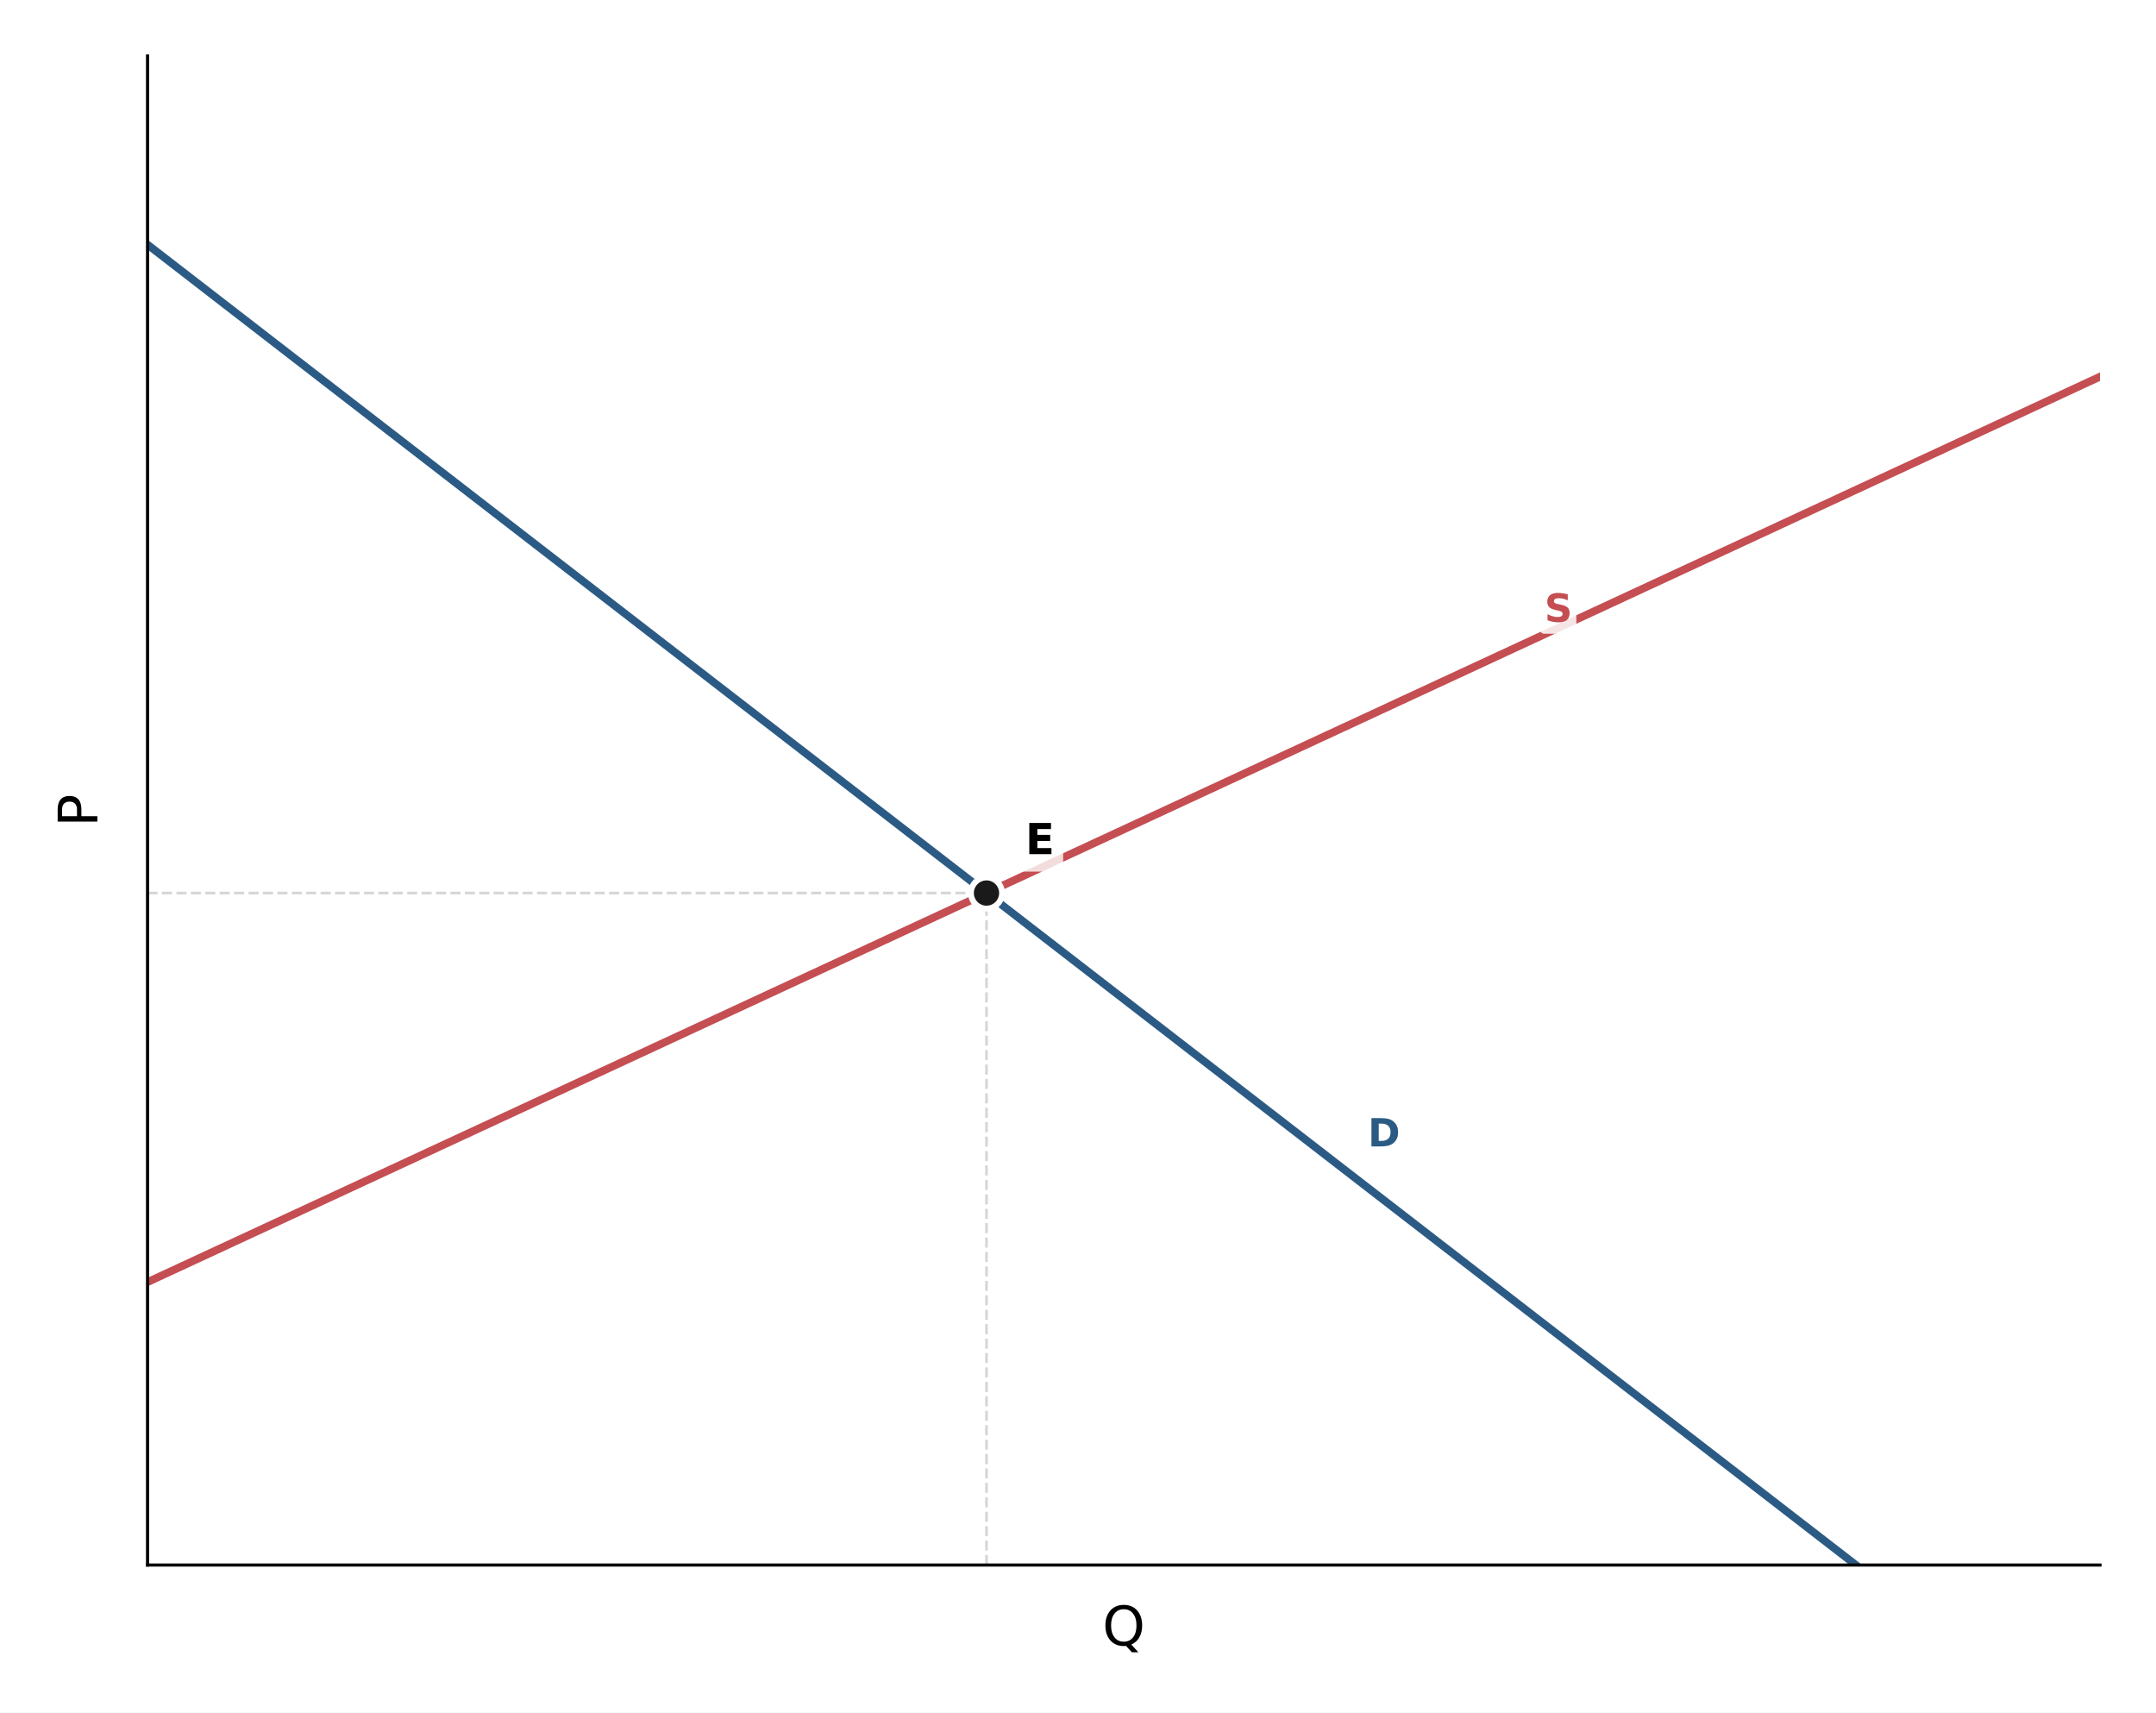
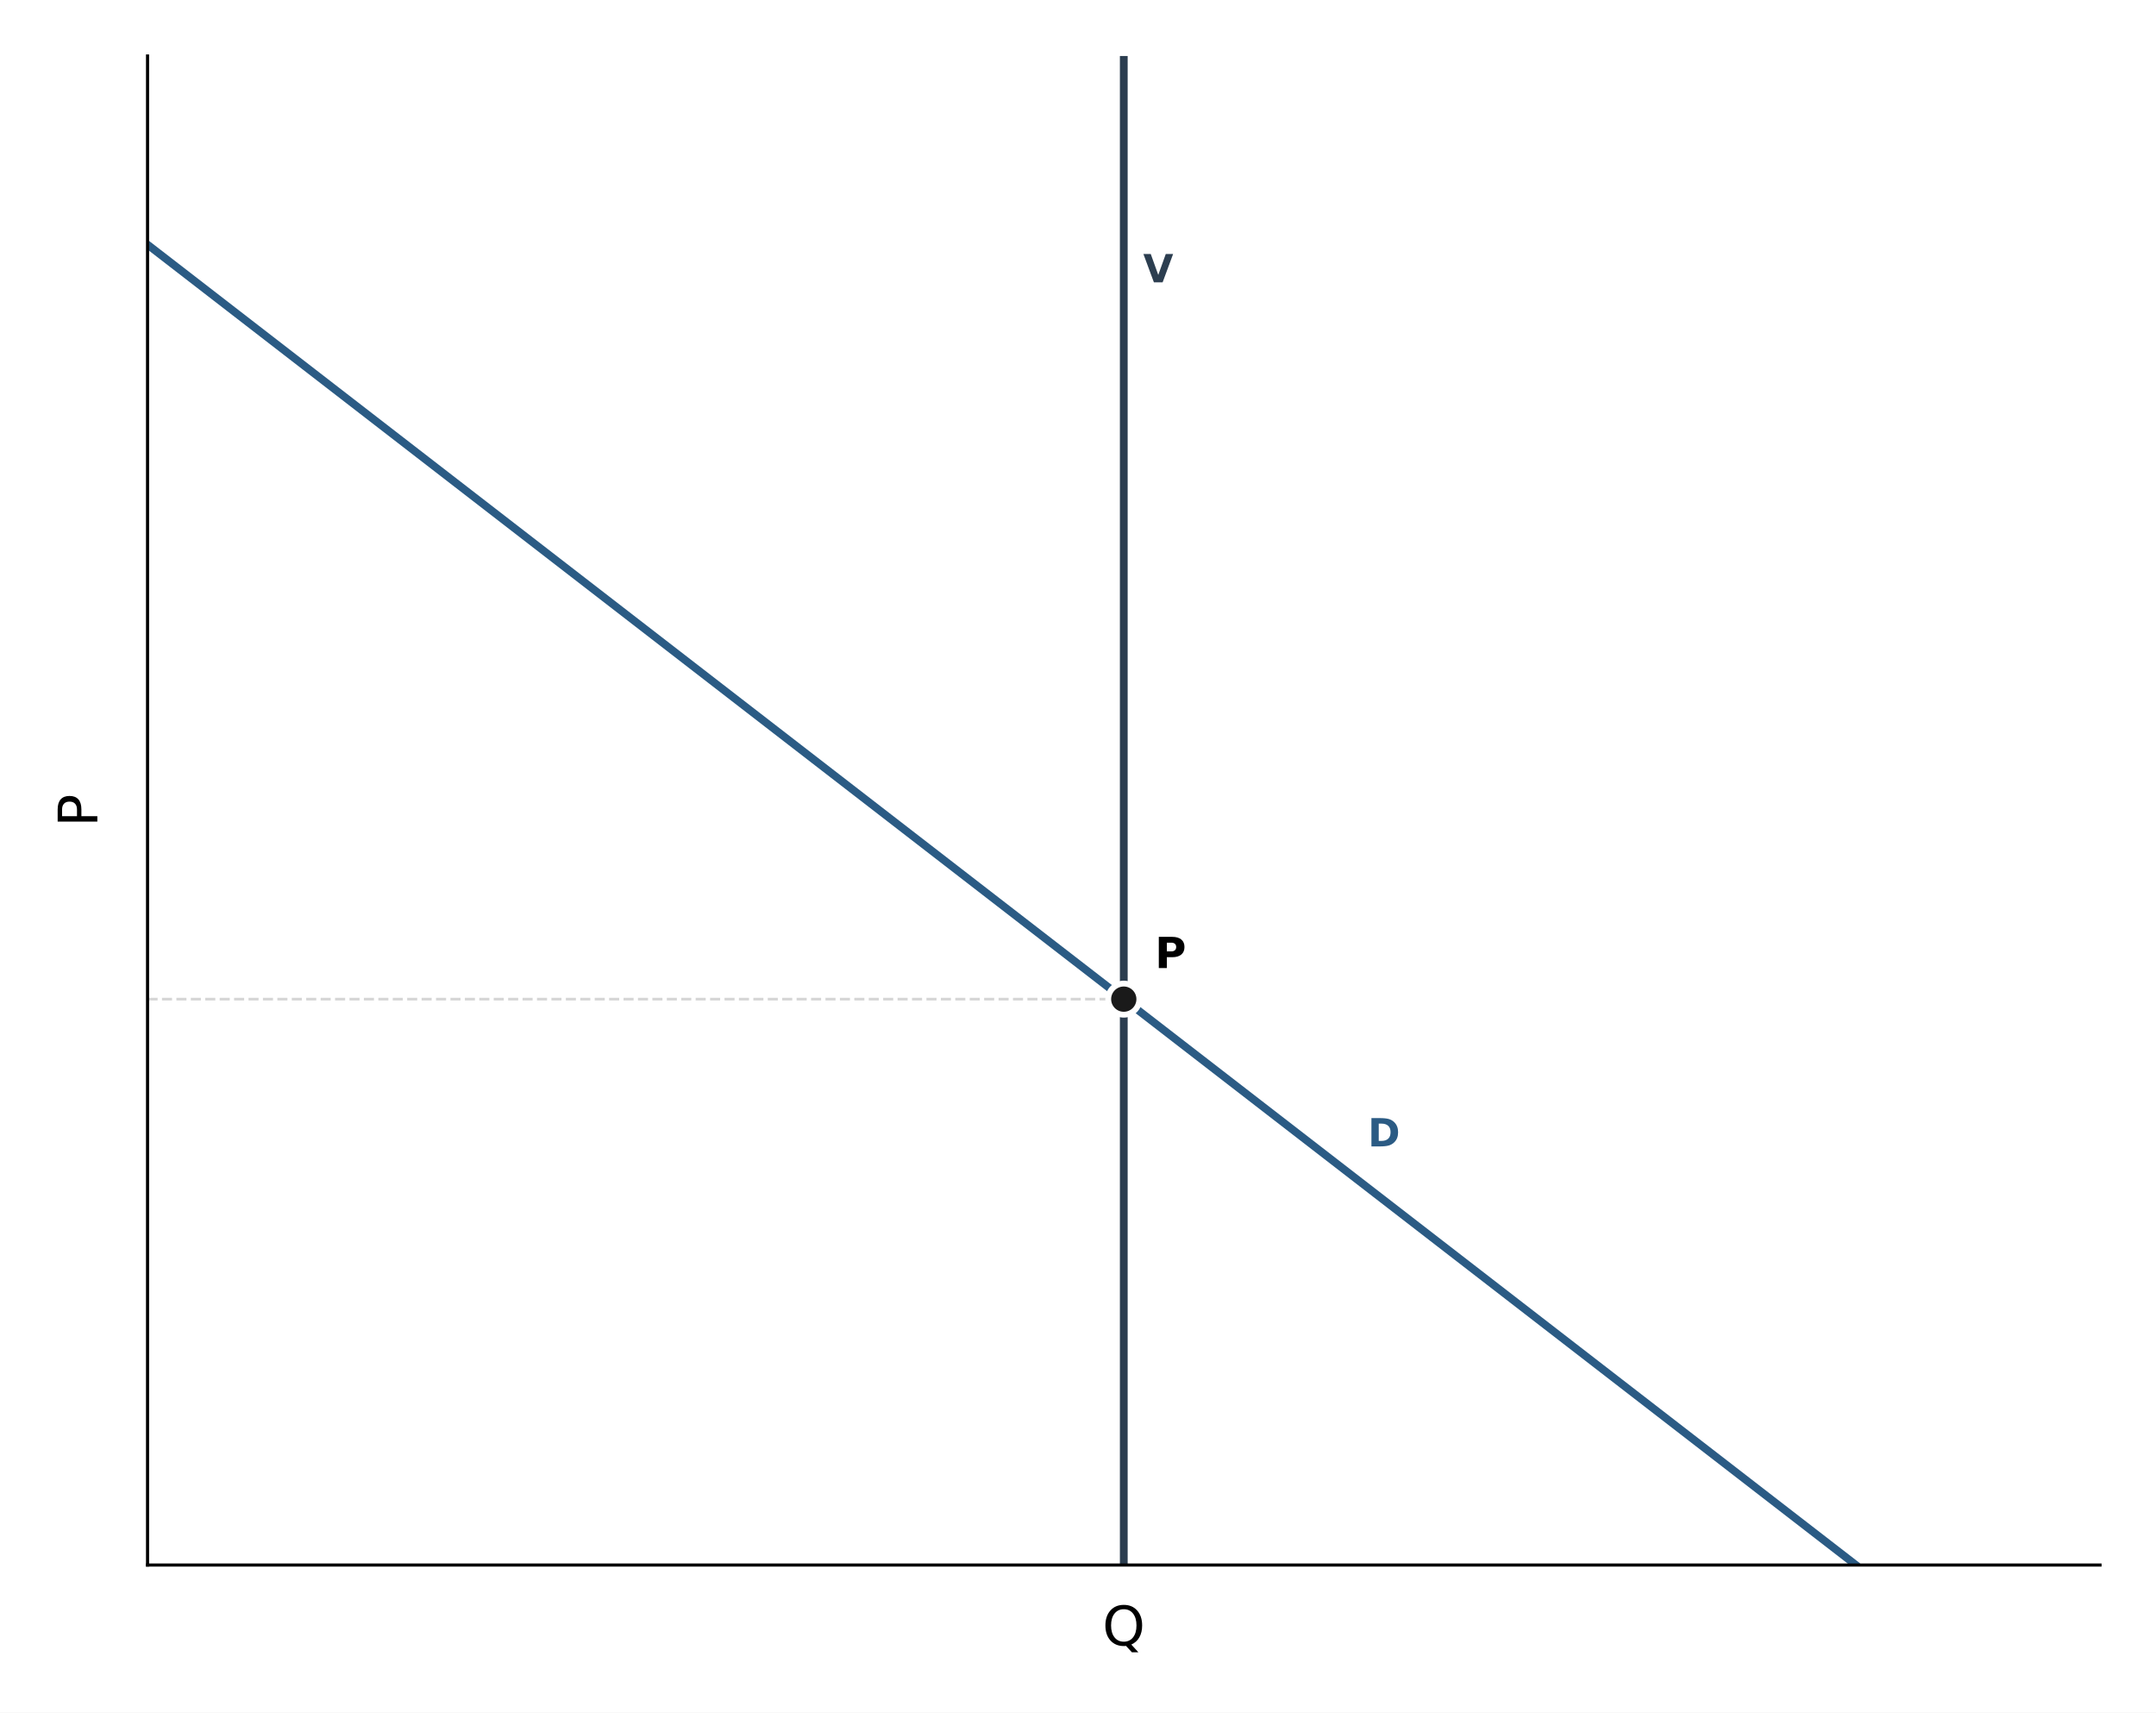
<svg xmlns="http://www.w3.org/2000/svg" xmlns:xlink="http://www.w3.org/1999/xlink" width="554.549pt" height="440.429pt" viewBox="0 0 554.549 440.429" version="1.1">
  <defs>
    <style type="text/css">*{stroke-linejoin: round; stroke-linecap: butt}</style>
  </defs>
  <g id="figure_1">
    <g id="patch_1">
      <path d="M 0 440.429  L 554.549 440.429  L 554.549 0  L 0 0  z " style="fill: #ffffff" />
    </g>
    <g id="axes_1">
      <g id="patch_2">
        <path d="M 37.949 402.48  L 540.149 402.48  L 540.149 14.4  L 37.949 14.4  z " style="fill: #ffffff" />
      </g>
      <g id="line2d_1">
-         <path d="M 253.738 402.48  L 253.738 229.663  " clip-path="url(#p0c377cfbee)" style="fill: none; stroke-dasharray: 2.59,1.12; stroke-dashoffset: 0; stroke: #999999; stroke-opacity: 0.4; stroke-width: 0.7" />
+         <path d="M 289.049 402.48  L 289.049 256.95  " clip-path="url(#p5ec28e736f)" style="fill: none; stroke-dasharray: 2.59,1.12; stroke-dashoffset: 0; stroke: #999999; stroke-opacity: 0.4; stroke-width: 0.7" />
      </g>
      <g id="line2d_2">
-         <path d="M 37.949 229.663  L 253.738 229.663  " clip-path="url(#p0c377cfbee)" style="fill: none; stroke-dasharray: 2.59,1.12; stroke-dashoffset: 0; stroke: #999999; stroke-opacity: 0.4; stroke-width: 0.7" />
+         <path d="M 37.949 256.95  L 289.049 256.95  " clip-path="url(#p5ec28e736f)" style="fill: none; stroke-dasharray: 2.59,1.12; stroke-dashoffset: 0; stroke: #999999; stroke-opacity: 0.4; stroke-width: 0.7" />
      </g>
      <g id="matplotlib.axis_1">
        <g id="xtick_1" />
        <g id="xtick_2" />
        <g id="xtick_3" />
        <g id="xtick_4" />
        <g id="xtick_5" />
        <g id="xtick_6" />
        <g id="xtick_7" />
        <g id="xtick_8" />
        <g id="xtick_9" />
        <g id="text_1">
          <g transform="translate(283.5391 423.1178) scale(0.14 -0.14)">
            <defs>
              <path id="DejaVuSans-51" d="M 2522 4238  Q 1834 4238 1429 3725  Q 1025 3213 1025 2328  Q 1025 1447 1429 934  Q 1834 422 2522 422  Q 3209 422 3611 934  Q 4013 1447 4013 2328  Q 4013 3213 3611 3725  Q 3209 4238 2522 4238  z M 3406 84  L 4238 -825  L 3475 -825  L 2784 -78  Q 2681 -84 2626 -87  Q 2572 -91 2522 -91  Q 1538 -91 948 567  Q 359 1225 359 2328  Q 359 3434 948 4092  Q 1538 4750 2522 4750  Q 3503 4750 4090 4092  Q 4678 3434 4678 2328  Q 4678 1516 4351 937  Q 4025 359 3406 84  z " transform="scale(0.015625)" />
            </defs>
            <use xlink:href="#DejaVuSans-51" />
          </g>
        </g>
      </g>
      <g id="matplotlib.axis_2">
        <g id="ytick_1" />
        <g id="ytick_2" />
        <g id="ytick_3" />
        <g id="ytick_4" />
        <g id="ytick_5" />
        <g id="ytick_6" />
        <g id="ytick_7" />
        <g id="ytick_8" />
        <g id="ytick_9" />
        <g id="text_2">
          <g transform="translate(25.03781 212.6608) rotate(-90) scale(0.14 -0.14)">
            <defs>
              <path id="DejaVuSans-50" d="M 1259 4147  L 1259 2394  L 2053 2394  Q 2494 2394 2734 2622  Q 2975 2850 2975 3272  Q 2975 3691 2734 3919  Q 2494 4147 2053 4147  L 1259 4147  z M 628 4666  L 2053 4666  Q 2838 4666 3239 4311  Q 3641 3956 3641 3272  Q 3641 2581 3239 2228  Q 2838 1875 2053 1875  L 1259 1875  L 1259 0  L 628 0  L 628 4666  z " transform="scale(0.015625)" />
            </defs>
            <use xlink:href="#DejaVuSans-50" />
          </g>
        </g>
      </g>
      <g id="line2d_3">
-         <path d="M 37.949 62.91  L 477.059 402.236  L 477.059 402.236  " clip-path="url(#p0c377cfbee)" style="fill: none; stroke: #2b5b84; stroke-width: 2; stroke-linecap: square" />
+         <path d="M 37.949 62.91  L 477.059 402.236  L 477.059 402.236  " clip-path="url(#p5ec28e736f)" style="fill: none; stroke: #2b5b84; stroke-width: 2; stroke-linecap: square" />
      </g>
      <g id="line2d_4">
-         <path d="M 37.949 329.715  L 540.149 96.867  L 540.149 96.867  " clip-path="url(#p0c377cfbee)" style="fill: none; stroke: #c44e52; stroke-width: 2; stroke-linecap: square" />
+         <path d="M 289.049 402.48  L 289.049 14.4  " clip-path="url(#p5ec28e736f)" style="fill: none; stroke: #2c3e50; stroke-width: 2; stroke-linecap: square" />
      </g>
      <g id="patch_3">
        <path d="M 37.949 402.48  L 37.949 14.4  " style="fill: none; stroke: #000000; stroke-width: 0.8; stroke-linejoin: miter; stroke-linecap: square" />
      </g>
      <g id="patch_4">
        <path d="M 37.949 402.48  L 540.149 402.48  " style="fill: none; stroke: #000000; stroke-width: 0.8; stroke-linejoin: miter; stroke-linecap: square" />
      </g>
      <g id="text_3">
        <g id="patch_5">
          <path d="M 351.831 297.908  L 360.132 297.908  Q 361.132 297.908 361.132 296.908  L 361.132 287.23  Q 361.132 286.23 360.132 286.23  L 351.831 286.23  Q 350.831 286.23 350.831 287.23  L 350.831 296.908  Q 350.831 297.908 351.831 297.908  z " style="fill: #ffffff; opacity: 0.85" />
        </g>
        <g style="fill: #2b5b84" transform="translate(351.8308 294.8284) scale(0.1 -0.1)">
          <defs>
            <path id="DejaVuSans-Bold-44" d="M 1791 3756  L 1791 909  L 2222 909  Q 2959 909 3348 1275  Q 3738 1641 3738 2338  Q 3738 3031 3350 3393  Q 2963 3756 2222 3756  L 1791 3756  z M 588 4666  L 1856 4666  Q 2919 4666 3439 4514  Q 3959 4363 4331 4000  Q 4659 3684 4818 3271  Q 4978 2859 4978 2338  Q 4978 1809 4818 1395  Q 4659 981 4331 666  Q 3956 303 3431 151  Q 2906 0 1856 0  L 588 0  L 588 4666  z " transform="scale(0.015625)" />
          </defs>
          <use xlink:href="#DejaVuSans-Bold-44" />
        </g>
      </g>
      <g id="text_4">
-         <g id="patch_6">
-           <path d="M 397.256 162.982  L 404.457 162.982  Q 405.457 162.982 405.457 161.982  L 405.457 152.304  Q 405.457 151.304 404.457 151.304  L 397.256 151.304  Q 396.256 151.304 396.256 152.304  L 396.256 161.982  Q 396.256 162.982 397.256 162.982  z " style="fill: #ffffff; opacity: 0.85" />
-         </g>
-         <g style="fill: #c44e52" transform="translate(397.2559 159.9023) scale(0.1 -0.1)">
+         <g style="fill: #2c3e50" transform="translate(294.0494 72.612) scale(0.1 -0.1)">
          <defs>
-             <path id="DejaVuSans-Bold-53" d="M 3834 4519  L 3834 3531  Q 3450 3703 3084 3790  Q 2719 3878 2394 3878  Q 1963 3878 1756 3759  Q 1550 3641 1550 3391  Q 1550 3203 1689 3098  Q 1828 2994 2194 2919  L 2706 2816  Q 3484 2659 3812 2340  Q 4141 2022 4141 1434  Q 4141 663 3683 286  Q 3225 -91 2284 -91  Q 1841 -91 1394 -6  Q 947 78 500 244  L 500 1259  Q 947 1022 1364 901  Q 1781 781 2169 781  Q 2563 781 2772 912  Q 2981 1044 2981 1288  Q 2981 1506 2839 1625  Q 2697 1744 2272 1838  L 1806 1941  Q 1106 2091 782 2419  Q 459 2747 459 3303  Q 459 4000 909 4375  Q 1359 4750 2203 4750  Q 2588 4750 2994 4692  Q 3400 4634 3834 4519  z " transform="scale(0.015625)" />
+             <path id="DejaVuSans-Bold-56" d="M 31 4666  L 1241 4666  L 2478 1222  L 3713 4666  L 4922 4666  L 3194 0  L 1759 0  L 31 4666  z " transform="scale(0.015625)" />
          </defs>
-           <use xlink:href="#DejaVuSans-Bold-53" />
+           <use xlink:href="#DejaVuSans-Bold-56" />
        </g>
      </g>
      <g id="text_5">
-         <g id="patch_7">
-           <path d="M 263.738 224.151  L 271.253 224.151  Q 273.453 224.151 273.453 221.951  L 273.453 211.305  Q 273.453 209.105 271.253 209.105  L 263.738 209.105  Q 261.538 209.105 261.538 211.305  L 261.538 221.951  Q 261.538 224.151 263.738 224.151  z " style="fill: #ffffff; opacity: 0.8" />
+         <g id="patch_6">
+           <path d="M 297.049 253.438  L 305.112 253.438  Q 307.312 253.438 307.312 251.238  L 307.312 240.592  Q 307.312 238.392 305.112 238.392  L 297.049 238.392  Q 294.849 238.392 294.849 240.592  L 294.849 251.238  Q 294.849 253.438 297.049 253.438  z " style="fill: #ffffff; opacity: 0.8" />
        </g>
-         <g transform="translate(263.7384 219.6631) scale(0.11 -0.11)">
+         <g transform="translate(297.0494 248.95) scale(0.11 -0.11)">
          <defs>
-             <path id="DejaVuSans-Bold-45" d="M 588 4666  L 3834 4666  L 3834 3756  L 1791 3756  L 1791 2888  L 3713 2888  L 3713 1978  L 1791 1978  L 1791 909  L 3903 909  L 3903 0  L 588 0  L 588 4666  z " transform="scale(0.015625)" />
+             <path id="DejaVuSans-Bold-50" d="M 588 4666  L 2584 4666  Q 3475 4666 3951 4270  Q 4428 3875 4428 3144  Q 4428 2409 3951 2014  Q 3475 1619 2584 1619  L 1791 1619  L 1791 0  L 588 0  L 588 4666  z M 1791 3794  L 1791 2491  L 2456 2491  Q 2806 2491 2997 2661  Q 3188 2831 3188 3144  Q 3188 3456 2997 3625  Q 2806 3794 2456 3794  L 1791 3794  z " transform="scale(0.015625)" />
          </defs>
-           <use xlink:href="#DejaVuSans-Bold-45" />
+           <use xlink:href="#DejaVuSans-Bold-50" />
        </g>
      </g>
      <g id="line2d_5">
        <defs>
-           <path id="mc26d77935c" d="M 0 4  C 1.061 4 2.078 3.579 2.828 2.828  C 3.579 2.078 4 1.061 4 0  C 4 -1.061 3.579 -2.078 2.828 -2.828  C 2.078 -3.579 1.061 -4 0 -4  C -1.061 -4 -2.078 -3.579 -2.828 -2.828  C -3.579 -2.078 -4 -1.061 -4 0  C -4 1.061 -3.579 2.078 -2.828 2.828  C -2.078 3.579 -1.061 4 0 4  z " style="stroke: #ffffff; stroke-width: 1.5" />
+           <path id="m000f27d255" d="M 0 4  C 1.061 4 2.078 3.579 2.828 2.828  C 3.579 2.078 4 1.061 4 0  C 4 -1.061 3.579 -2.078 2.828 -2.828  C 2.078 -3.579 1.061 -4 0 -4  C -1.061 -4 -2.078 -3.579 -2.828 -2.828  C -3.579 -2.078 -4 -1.061 -4 0  C -4 1.061 -3.579 2.078 -2.828 2.828  C -2.078 3.579 -1.061 4 0 4  z " style="stroke: #ffffff; stroke-width: 1.5" />
        </defs>
-         <g clip-path="url(#p0c377cfbee)">
-           <use xlink:href="#mc26d77935c" x="253.738" y="229.663" style="fill: #1a1a1a; stroke: #ffffff; stroke-width: 1.5" />
+         <g clip-path="url(#p5ec28e736f)">
+           <use xlink:href="#m000f27d255" x="289.049" y="256.95" style="fill: #1a1a1a; stroke: #ffffff; stroke-width: 1.5" />
        </g>
      </g>
    </g>
  </g>
  <defs>
-     <clipPath id="p0c377cfbee">
+     <clipPath id="p5ec28e736f">
      <rect x="37.949" y="14.4" width="502.2" height="388.08" />
    </clipPath>
  </defs>
</svg>
